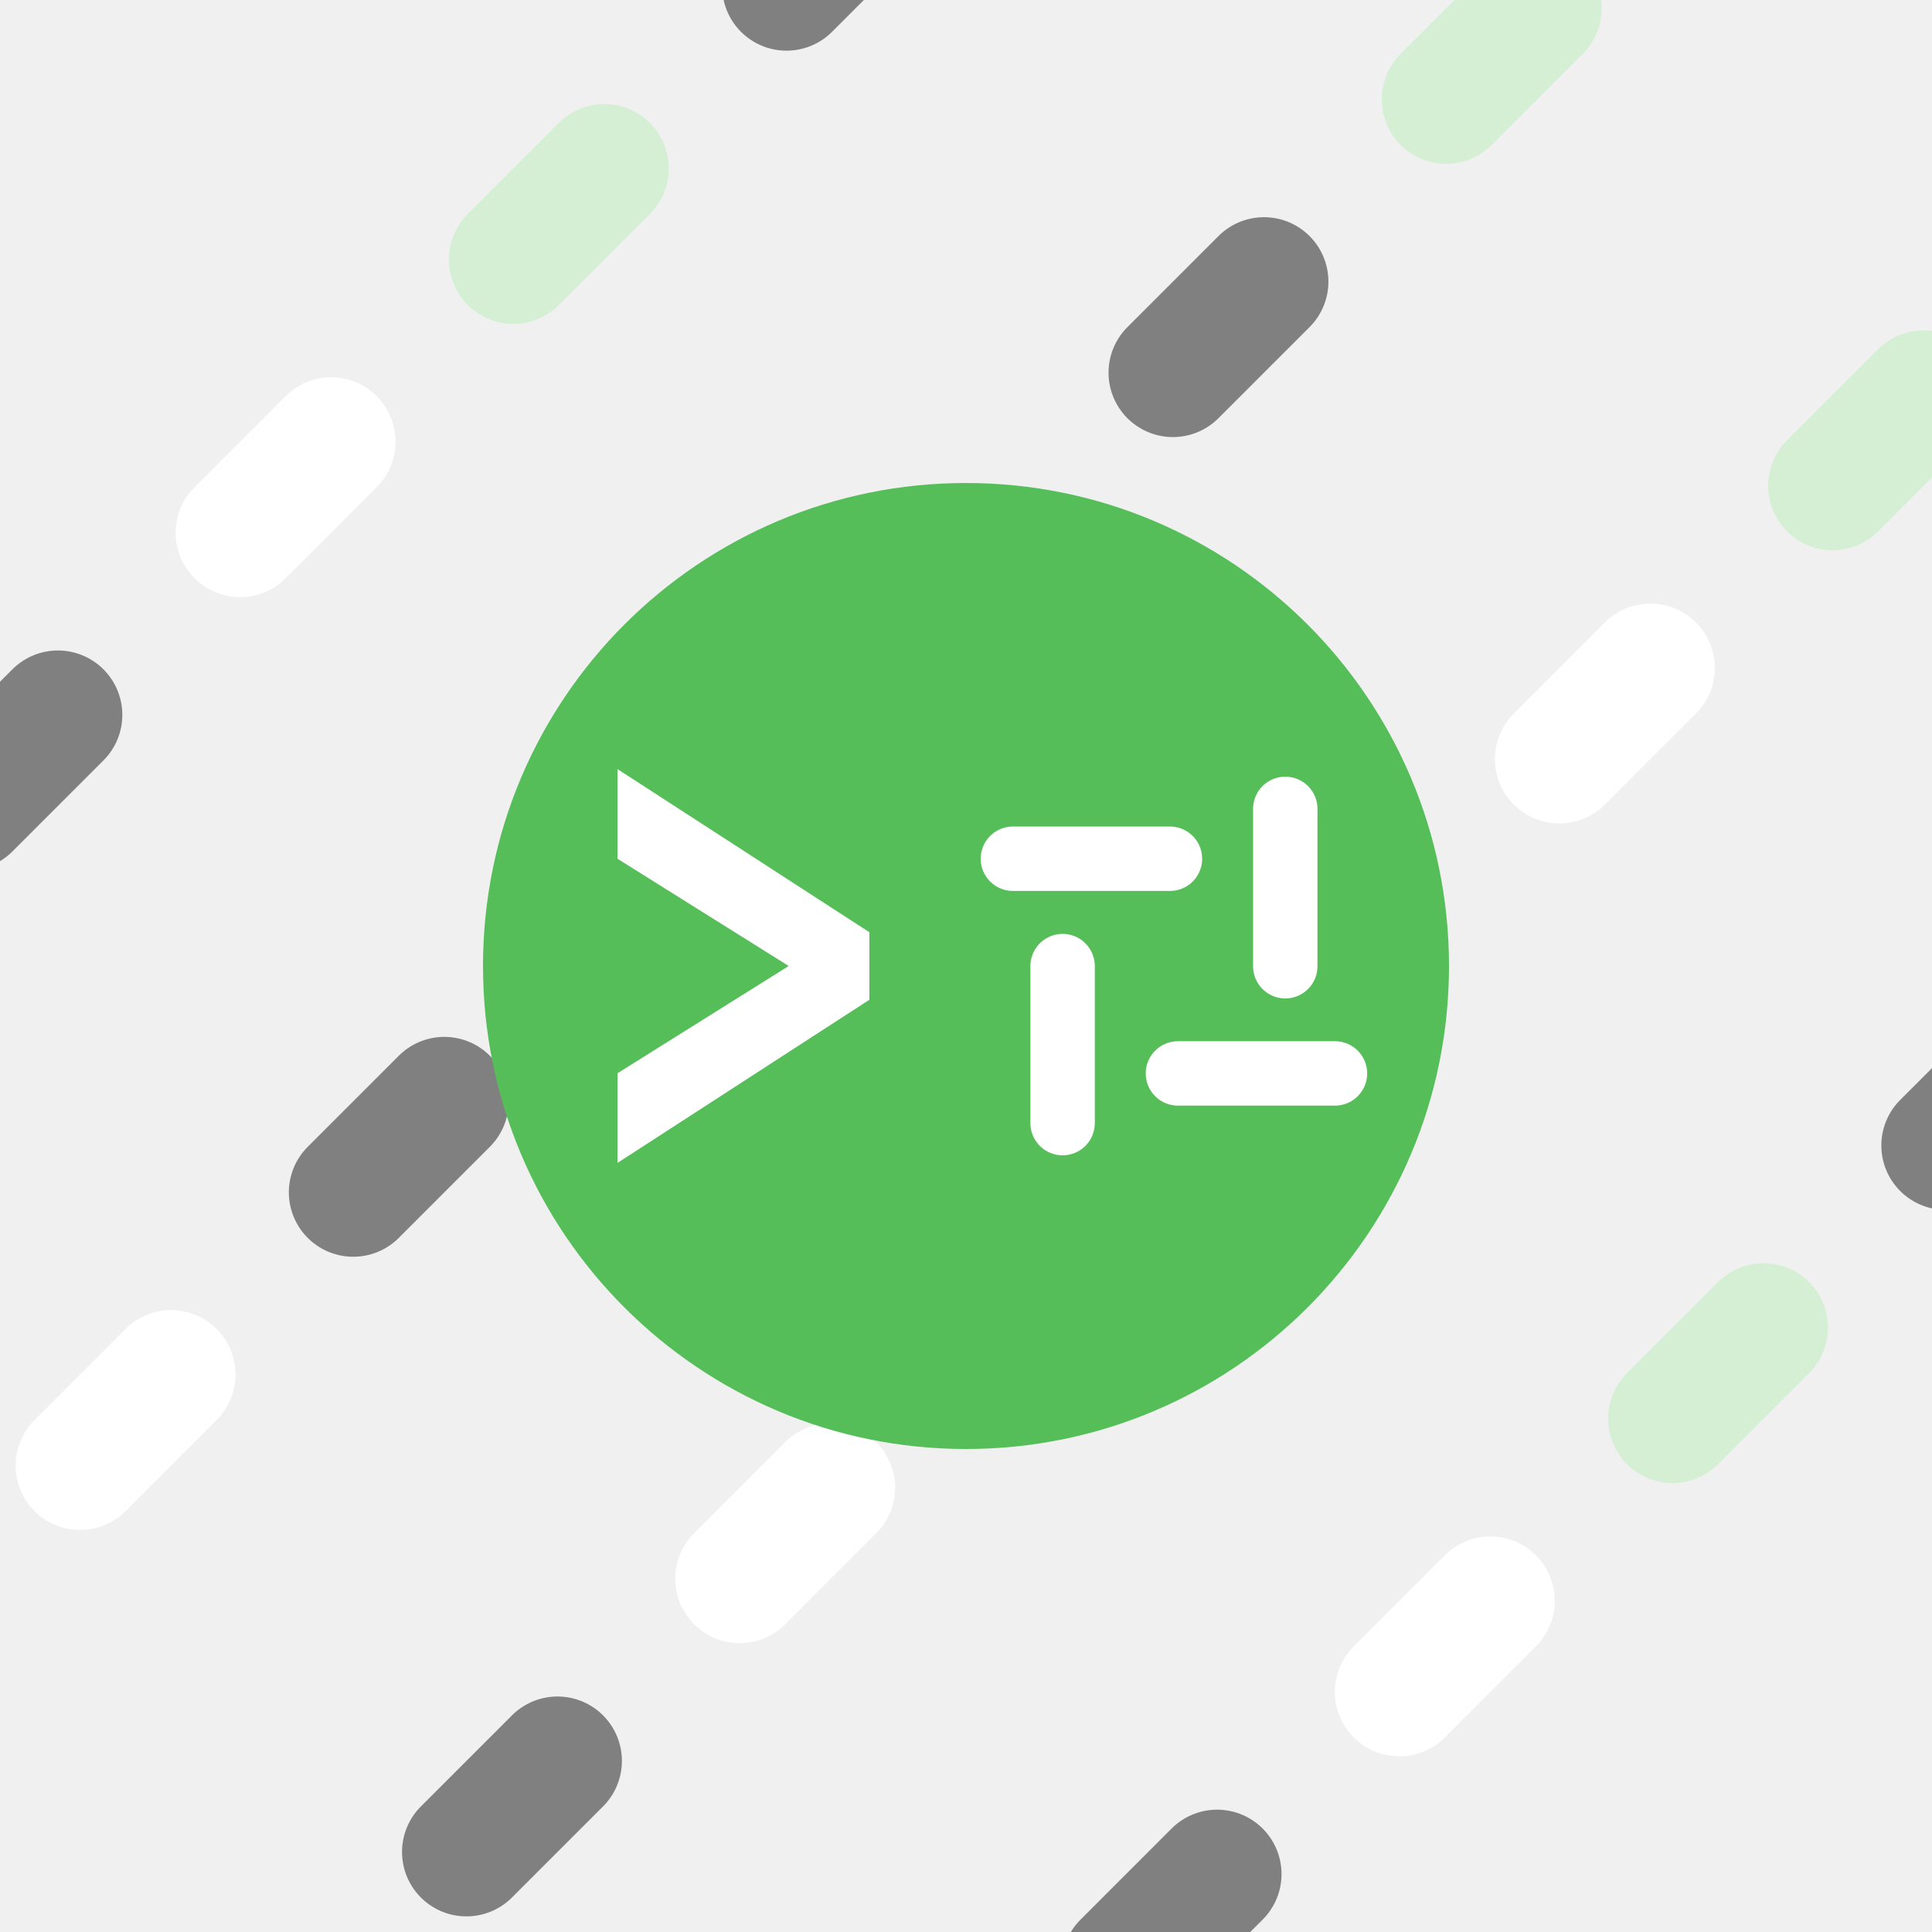
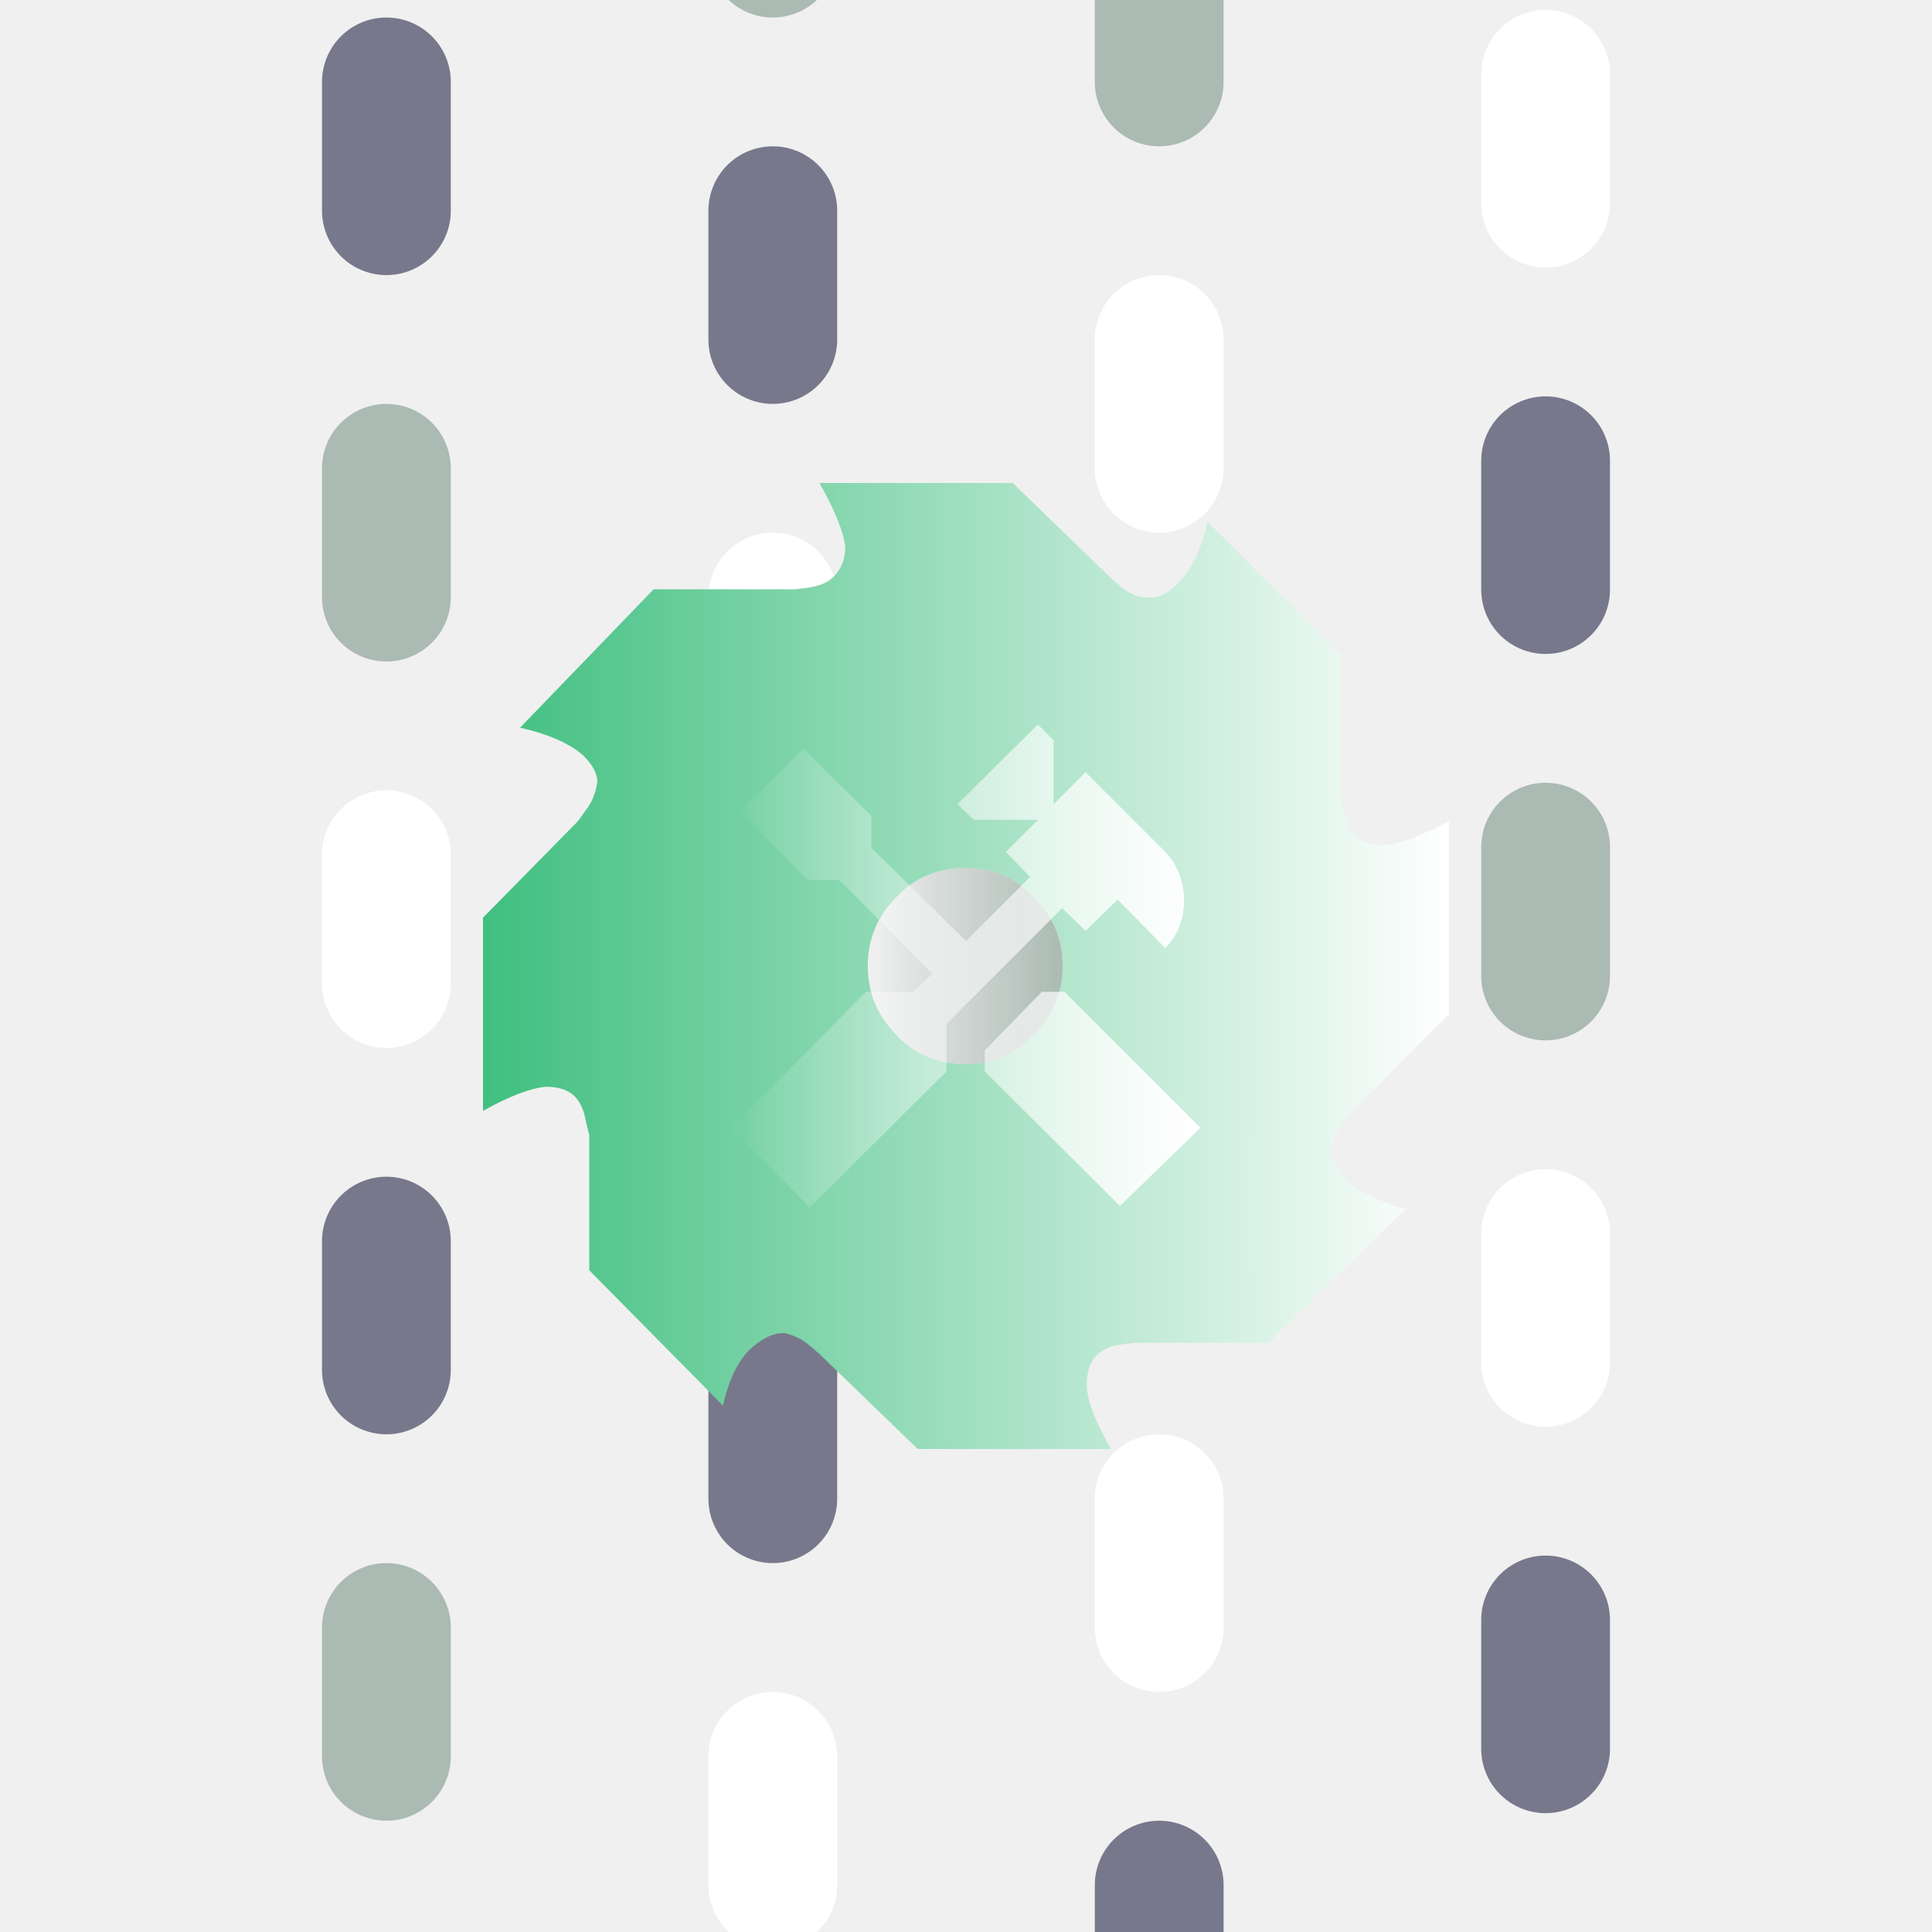
- <svg xmlns="http://www.w3.org/2000/svg" width="3840" height="3840" viewBox="0 0 1016 1016" version="1.1" id="svg1" xml:space="preserve">
-   <defs id="defs1" />
-   <g id="layer1" style="display:inline">
-     <path style="fill:#55be59;fill-opacity:1;stroke:#d5efd5;stroke-width:67.733;stroke-linecap:round;stroke-dasharray:67.733, 541.866;stroke-dashoffset:406.4;stroke-opacity:1" d="m -304.8,711.2 1016,-1016" id="path1" />
-     <path style="display:inline;fill:#55be59;fill-opacity:1;stroke:#d5efd5;stroke-width:67.733;stroke-linecap:round;stroke-dasharray:67.733,541.867;stroke-dashoffset:0;stroke-opacity:1" d="M -101.6,914.4 914.4,-101.6" id="path1-0" />
-     <path style="display:inline;fill:#55be59;fill-opacity:1;stroke:#d5efd5;stroke-width:67.733;stroke-linecap:round;stroke-dasharray:67.733, 541.867;stroke-dashoffset:0;stroke-opacity:1" d="M 101.6,1117.6 1117.6,101.6" id="path1-0-3" />
-     <path style="display:inline;fill:#55be59;fill-opacity:1;stroke:#d5efd5;stroke-width:67.733;stroke-linecap:round;stroke-dasharray:67.733, 541.866;stroke-dashoffset:406.4;stroke-opacity:1" d="M 304.8,1320.8 1320.8,304.8" id="path1-0-3-8" />
+ <svg xmlns="http://www.w3.org/2000/svg" xmlns:xlink="http://www.w3.org/1999/xlink" width="3840" height="3840" viewBox="0 0 1016 1016" version="1.1" id="svg1" xml:space="preserve">
+   <defs id="defs1">
+     <linearGradient id="linearGradient37">
+       <stop style="stop-color:#40bf80;stop-opacity:1;" offset="0" id="stop37" />
+       <stop style="stop-color:#ffffff;stop-opacity:1;" offset="1" id="stop38" />
+     </linearGradient>
+     <linearGradient id="swatch30">
+       <stop style="stop-color:#40bf80;stop-opacity:1;" offset="0" id="stop30" />
+       <stop style="stop-color:#40bf80;stop-opacity:0;" offset="1" id="stop31" />
+     </linearGradient>
+     <clipPath clipPathUnits="userSpaceOnUse" id="clipPath25">
+       <rect style="fill:#ff0000;stroke:none;stroke-width:3;stroke-linecap:square;stroke-linejoin:miter;paint-order:stroke markers fill;stop-color:#000000" id="rect25-8" width="78" height="45.033" x="763.613" y="452.824" />
+     </clipPath>
+     <linearGradient id="linearGradient1">
+       <stop style="stop-color:#ffffff;stop-opacity:0;" offset="0" id="stop1" />
+       <stop style="stop-color:#ffffff;stop-opacity:1;" offset="1" id="stop2" />
+     </linearGradient>
+     <linearGradient id="linearGradient43-2">
+       <stop style="stop-color:#abbab3;stop-opacity:0;" offset="0" id="stop43-9" />
+       <stop style="stop-color:#abbab3;stop-opacity:1;" offset="1" id="stop4" />
+     </linearGradient>
+     <clipPath clipPathUnits="userSpaceOnUse" id="clipPath25-9">
+       <rect style="fill:#ff0000;stroke:none;stroke-width:3;stroke-linecap:square;stroke-linejoin:miter;paint-order:stroke markers fill;stop-color:#000000" id="rect25-8-3" width="78" height="45.033" x="763.613" y="452.824" />
+     </clipPath>
+     <linearGradient xlink:href="#linearGradient43-2" id="linearGradient44-6" x1="404.207" y1="508" x2="610.1" y2="508" gradientUnits="userSpaceOnUse" />
+     <linearGradient xlink:href="#linearGradient1" id="linearGradient2" x1="261.322" y1="508" x2="754.678" y2="508" gradientUnits="userSpaceOnUse" gradientTransform="matrix(1.010526,0,0,1.010526,-5.347155,-5.347157)" />
+     <linearGradient xlink:href="#linearGradient37" id="linearGradient3" gradientUnits="userSpaceOnUse" x1="0" y1="508" x2="1016" y2="508" />
+   </defs>
+   <g id="layer1" style="display:inline" transform="translate(0,340.651)">
+     <path style="fill:#55be59;fill-opacity:1;stroke:#abbab3;stroke-width:67.733;stroke-linecap:round;stroke-dasharray:67.733, 541.866;stroke-dashoffset:406.4;stroke-opacity:1" d="M 203.2,786.154 V -650.687" id="path1" />
+     <path style="display:inline;fill:#55be59;fill-opacity:1;stroke:#abbab3;stroke-width:67.733;stroke-linecap:round;stroke-dasharray:67.733, 541.867;stroke-dashoffset:0;stroke-opacity:1" d="m 406.4,853.887 -2e-5,-1436.841" id="path1-0" />
+     <path style="display:inline;fill:#55be59;fill-opacity:1;stroke:#abbab3;stroke-width:67.733;stroke-linecap:round;stroke-dasharray:67.733, 541.867;stroke-dashoffset:0;stroke-opacity:1" d="m 609.6,921.62 10e-6,-1436.841" id="path1-0-3" />
+     <path style="display:inline;fill:#55be59;fill-opacity:1;stroke:#abbab3;stroke-width:67.733;stroke-linecap:round;stroke-dasharray:67.733, 541.866;stroke-dashoffset:406.4;stroke-opacity:1" d="M 812.8,985.385 812.8,-451.456" id="path1-0-3-8" />
  </g>
-   <g id="layer5" style="display:inline">
-     <path style="display:inline;fill:#55be59;fill-opacity:1;stroke:#808080;stroke-width:67.733;stroke-linecap:round;stroke-dasharray:67.733, 541.866;stroke-dashoffset:203.2;stroke-opacity:1" d="M -304.8,711.2 711.2,-304.8" id="path1-2" />
-     <path style="display:inline;fill:#55be59;fill-opacity:1;stroke:#808080;stroke-width:67.733;stroke-opacity:1;stroke-linecap:round;stroke-dasharray:67.733,541.867;stroke-dashoffset:203.2" d="M -101.6,914.4 914.4,-101.6" id="path1-0-4" />
-     <path style="display:inline;fill:#55be59;fill-opacity:1;stroke:#808080;stroke-width:67.733;stroke-linecap:round;stroke-dasharray:67.733, 541.866;stroke-dashoffset:406.4;stroke-opacity:1" d="M 101.6,1117.6 1117.6,101.6" id="path1-0-3-5" />
-     <path style="display:inline;fill:#55be59;fill-opacity:1;stroke:#808080;stroke-width:67.733;stroke-linecap:round;stroke-dasharray:67.733, 541.866;stroke-dashoffset:203.2;stroke-opacity:1" d="M 304.8,1320.8 1320.8,304.8" id="path1-0-3-8-8" />
+   <g id="layer5" style="display:inline" transform="translate(0,340.651)">
+     <path style="display:inline;fill:#55be59;fill-opacity:1;stroke:#78788c;stroke-width:67.733;stroke-linecap:round;stroke-dasharray:67.733, 541.866;stroke-dashoffset:203.2;stroke-opacity:1" d="m 203.2,786.154 2e-5,-1436.841" id="path1-2" />
+     <path style="display:inline;fill:#55be59;fill-opacity:1;stroke:#78788c;stroke-width:67.733;stroke-linecap:round;stroke-dasharray:67.733, 541.867;stroke-dashoffset:203.2;stroke-opacity:1" d="m 406.4,853.887 -3e-5,-1436.841" id="path1-0-4" />
+     <path style="display:inline;fill:#55be59;fill-opacity:1;stroke:#78788c;stroke-width:67.733;stroke-linecap:round;stroke-dasharray:67.733, 541.866;stroke-dashoffset:406.4;stroke-opacity:1" d="m 609.6,921.62 10e-6,-1436.841" id="path1-0-3-5" />
+     <path style="display:inline;fill:#55be59;fill-opacity:1;stroke:#78788c;stroke-width:67.733;stroke-linecap:round;stroke-dasharray:67.733, 541.866;stroke-dashoffset:203.2;stroke-opacity:1" d="M 812.8,985.385 812.8,-451.456" id="path1-0-3-8-8" />
  </g>
-   <g id="layer6" style="stroke-dasharray:1,5;stroke-dashoffset:0">
-     <path style="display:inline;fill:#55be59;fill-opacity:1;stroke:#ffffff;stroke-width:67.733;stroke-linecap:round;stroke-dasharray:67.733, 541.866;stroke-dashoffset:0" d="M -304.8,711.2 711.2,-304.8" id="path1-25" />
-     <path style="display:inline;fill:#55be59;fill-opacity:1;stroke:#ffffff;stroke-width:67.733;stroke-dasharray:67.733,541.867;stroke-linecap:round;stroke-dashoffset:406.4" d="M -101.6,914.4 914.4,-101.6" id="path1-0-42" />
-     <path style="display:inline;fill:#55be59;fill-opacity:1;stroke:#ffffff;stroke-width:67.733;stroke-linecap:round;stroke-dasharray:67.733, 541.866;stroke-dashoffset:203.2" d="M 101.6,1117.6 1117.6,101.6" id="path1-0-3-7" />
-     <path style="display:inline;fill:#55be59;fill-opacity:1;stroke:#ffffff;stroke-width:67.733;stroke-linecap:round;stroke-dasharray:67.733, 541.866;stroke-dashoffset:0" d="M 304.8,1320.8 1320.8,304.8" id="path1-0-3-8-5" />
+   <g id="layer6" style="stroke-dasharray:1, 5;stroke-dashoffset:0" transform="translate(0,340.651)">
+     <path style="display:inline;fill:#55be59;fill-opacity:1;stroke:#ffffff;stroke-width:67.733;stroke-linecap:round;stroke-dasharray:67.733, 541.866;stroke-dashoffset:0" d="m 203.2,786.154 2e-5,-1436.841" id="path1-25" />
+     <path style="display:inline;fill:#55be59;fill-opacity:1;stroke:#ffffff;stroke-width:67.733;stroke-linecap:round;stroke-dasharray:67.733, 541.867;stroke-dashoffset:406.4" d="m 406.4,853.887 -3e-5,-1436.841" id="path1-0-42" />
+     <path style="display:inline;fill:#55be59;fill-opacity:1;stroke:#ffffff;stroke-width:67.733;stroke-linecap:round;stroke-dasharray:67.733, 541.866;stroke-dashoffset:203.2" d="m 609.6,921.62 10e-6,-1436.841" id="path1-0-3-7" />
+     <path style="display:inline;fill:#55be59;fill-opacity:1;stroke:#ffffff;stroke-width:67.733;stroke-linecap:round;stroke-dasharray:67.733, 541.866;stroke-dashoffset:0" d="M 812.8,985.385 812.8,-451.456" id="path1-0-3-8-5" />
  </g>
  <g id="layer3" style="display:inline">
-     <g id="g2" transform="matrix(0.5,0,0,0.5,254,254)">
-       <g id="layer1-2" style="display:inline">
-         <circle style="display:inline;fill:#55be59;fill-opacity:1;stroke-width:0.07" id="path1-9" cx="508" cy="508" r="508" />
+     <g id="g1" transform="matrix(0.5,0,0,0.5,254,254)" style="stroke-width:2">
+       <g id="layer1-0" style="display:inline;stroke-width:2">
+         <path d="M 914.4,660.4 1016,558.8 V 355.6 c -28.787,15.24 -50.8,23.707 -67.733,25.4 -13.547,0 -23.707,-3.387 -30.48,-10.16 -6.773,-6.773 -10.16,-16.933 -11.853,-27.093 l -3.387,-13.547 V 181.187 L 762,40.64 c -6.773,30.48 -16.933,50.8 -30.48,64.347 -11.853,11.853 -22.013,16.933 -33.867,15.24 -8.467,0 -16.933,-3.387 -25.4,-10.16 L 660.4,99.907 557.107,0 h -203.2 c 15.24,27.093 25.4,50.8 27.093,67.733 0,13.547 -5.08,23.707 -11.853,30.48 -6.773,6.773 -15.24,10.16 -27.093,11.853 L 328.507,111.76 H 179.493 L 38.947,257.387 c 30.48,6.773 52.493,16.933 66.04,28.787 10.16,10.16 15.24,18.627 15.24,28.787 -1.693,10.16 -5.08,20.32 -11.853,28.787 L 99.907,355.6 0,457.2 v 203.2 C 27.093,645.16 49.107,636.693 66.04,635 c 13.547,0 23.707,3.387 30.48,10.16 6.773,6.773 10.16,16.933 11.853,27.093 L 111.76,685.8 V 828.04 L 252.307,970.28 C 259.08,941.493 269.24,921.173 282.787,909.32 294.64,899.16 304.8,894.08 316.653,894.08 c 8.467,1.693 16.933,5.08 25.4,11.853 L 353.907,916.093 457.2,1016 h 203.2 C 645.16,988.907 635,965.2 635,948.267 c 0,-13.547 3.387,-23.707 10.16,-30.48 6.773,-6.773 15.24,-10.16 27.093,-11.853 L 685.8,904.24 H 826.347 L 970.28,763.693 c -28.787,-8.467 -49.107,-18.627 -62.653,-30.48 -10.16,-11.853 -15.24,-23.707 -15.24,-35.56 1.693,-8.467 6.773,-16.933 13.547,-25.4 3.387,-5.08 5.08,-8.467 8.467,-11.853 z m -304.8,-152.4 c 0,28.787 -10.16,52.493 -30.48,72.813 -18.627,20.32 -44.027,30.48 -71.12,30.48 -28.787,0 -54.187,-10.16 -72.813,-30.48 -20.32,-20.32 -30.48,-44.027 -30.48,-72.813 0,-28.787 10.16,-52.493 30.48,-72.813 18.627,-20.32 44.027,-30.48 72.813,-30.48 27.093,0 52.493,10.16 71.12,30.48 20.32,20.32 30.48,44.027 30.48,72.813 z" id="text36-6" style="font-size:677.333px;font-family:'Hasklug Nerd Font Mono';-inkscape-font-specification:'Hasklug Nerd Font Mono';fill:url(#linearGradient3);fill-opacity:1;stroke-width:2;stroke-linecap:round;stroke-linejoin:round;stroke-dashoffset:1536" aria-label="󰹡" />
+         <path d="m 609.6,508 c 0,28.787 -10.16,52.493 -30.48,72.813 -18.627,20.32 -44.027,30.48 -71.12,30.48 -28.787,0 -54.187,-10.16 -72.813,-30.48 -20.32,-20.32 -30.48,-44.027 -30.48,-72.813 0,-28.787 10.16,-52.493 30.48,-72.813 18.627,-20.32 44.027,-30.48 72.813,-30.48 27.093,0 52.493,10.16 71.12,30.48 20.32,20.32 30.48,44.027 30.48,72.813 z" style="font-size:677.333px;font-family:'Hasklug Nerd Font Mono';-inkscape-font-specification:'Hasklug Nerd Font Mono';display:inline;fill:url(#linearGradient44-6);fill-opacity:1;stroke:none;stroke-width:2;stroke-linecap:round;stroke-linejoin:round;stroke-dashoffset:1536;stroke-opacity:1" id="path1-26" />
      </g>
-       <g id="layer3-1" style="display:inline">
-         <path style="font-weight:bold;font-size:677.333px;font-family:'Hasklug Nerd Font Mono';-inkscape-font-specification:'Hasklug Nerd Font Mono Bold';fill:#ffffff;stroke:#ffffff;stroke-width:3.524" d="M 143.188,711.877 404.639,542.544 V 473.456 L 143.188,304.123 v 90.085 l 179.493,112.437 v 2.709 L 143.188,621.792 Z" id="text1-2" aria-label="&gt;" />
-       </g>
-       <g id="layer4" transform="translate(4.5770886e-6,-2.279824)">
-         <g id="g1" transform="matrix(0.220526,0,0,0.220526,105.6981,58.72527)" style="stroke-width:307.144;stroke-dasharray:none">
-           <path id="line-right" fill="none" stroke="#000000" stroke-width="1" d="m 3347,1298.25 c 0,0 0,750.5 0,750.5" style="stroke:#ffffff;stroke-width:307.144;stroke-linecap:round;stroke-dasharray:none;stroke-opacity:1" />
-           <path id="line-left" fill="none" stroke="#000000" stroke-width="1" d="m 2285,2797 c 0,0 0,-749 0,-749" style="stroke:#ffffff;stroke-width:307.144;stroke-linecap:round;stroke-dasharray:none;stroke-opacity:1" />
-           <path id="line-bottom" fill="none" stroke="#000000" stroke-width="1" d="m 3584,2560 c 0,0 -749,0 -749,0" style="stroke:#ffffff;stroke-width:307.144;stroke-linecap:round;stroke-dasharray:none;stroke-opacity:1" />
-           <path id="line-top" fill="none" stroke="#000000" stroke-width="1" d="m 2048,1536 c 0,0 749,0 749,0" style="stroke:#ffffff;stroke-width:307.144;stroke-linecap:round;stroke-dasharray:none;stroke-opacity:1" />
-         </g>
+       <g id="layer3-1-1" style="display:inline;stroke-width:2;stroke-dasharray:2, 10;stroke-dashoffset:0">
+         <path d="m 611.572,535.126 h -23.838 l -60.006,61.65 v 22.194 L 669.935,760.356 754.601,678.155 Z m 22.194,-64.117 33.702,-32.88 50.142,50.964 c 13.152,-13.152 19.728,-30.414 19.728,-50.142 0,-19.728 -6.576,-36.99 -19.728,-50.964 l -83.844,-83.845 -33.702,33.702 v -67.405 l -16.44,-16.44 -84.666,83.845 17.262,16.44 h 67.404 l -33.702,33.702 25.482,26.304 L 508,481.696 408.538,383.877 v -33.702 l -71.514,-70.693 -66.582,65.761 71.514,72.337 h 32.88 l 97.818,98.641 -19.728,18.906 H 402.784 L 261.399,678.155 343.599,762 487.45,618.971 V 568.828 L 609.106,447.172 Z" id="text3" style="font-size:1270px;font-family:'Hasklug Nerd Font Mono';-inkscape-font-specification:'Hasklug Nerd Font Mono';display:inline;fill:url(#linearGradient2);fill-opacity:1;stroke:none;stroke-width:10.583;stroke-linecap:round;stroke-linejoin:round;stroke-dasharray:none;stroke-dashoffset:1536;stroke-opacity:1" aria-label="󱌢" />
      </g>
    </g>
  </g>
</svg>
